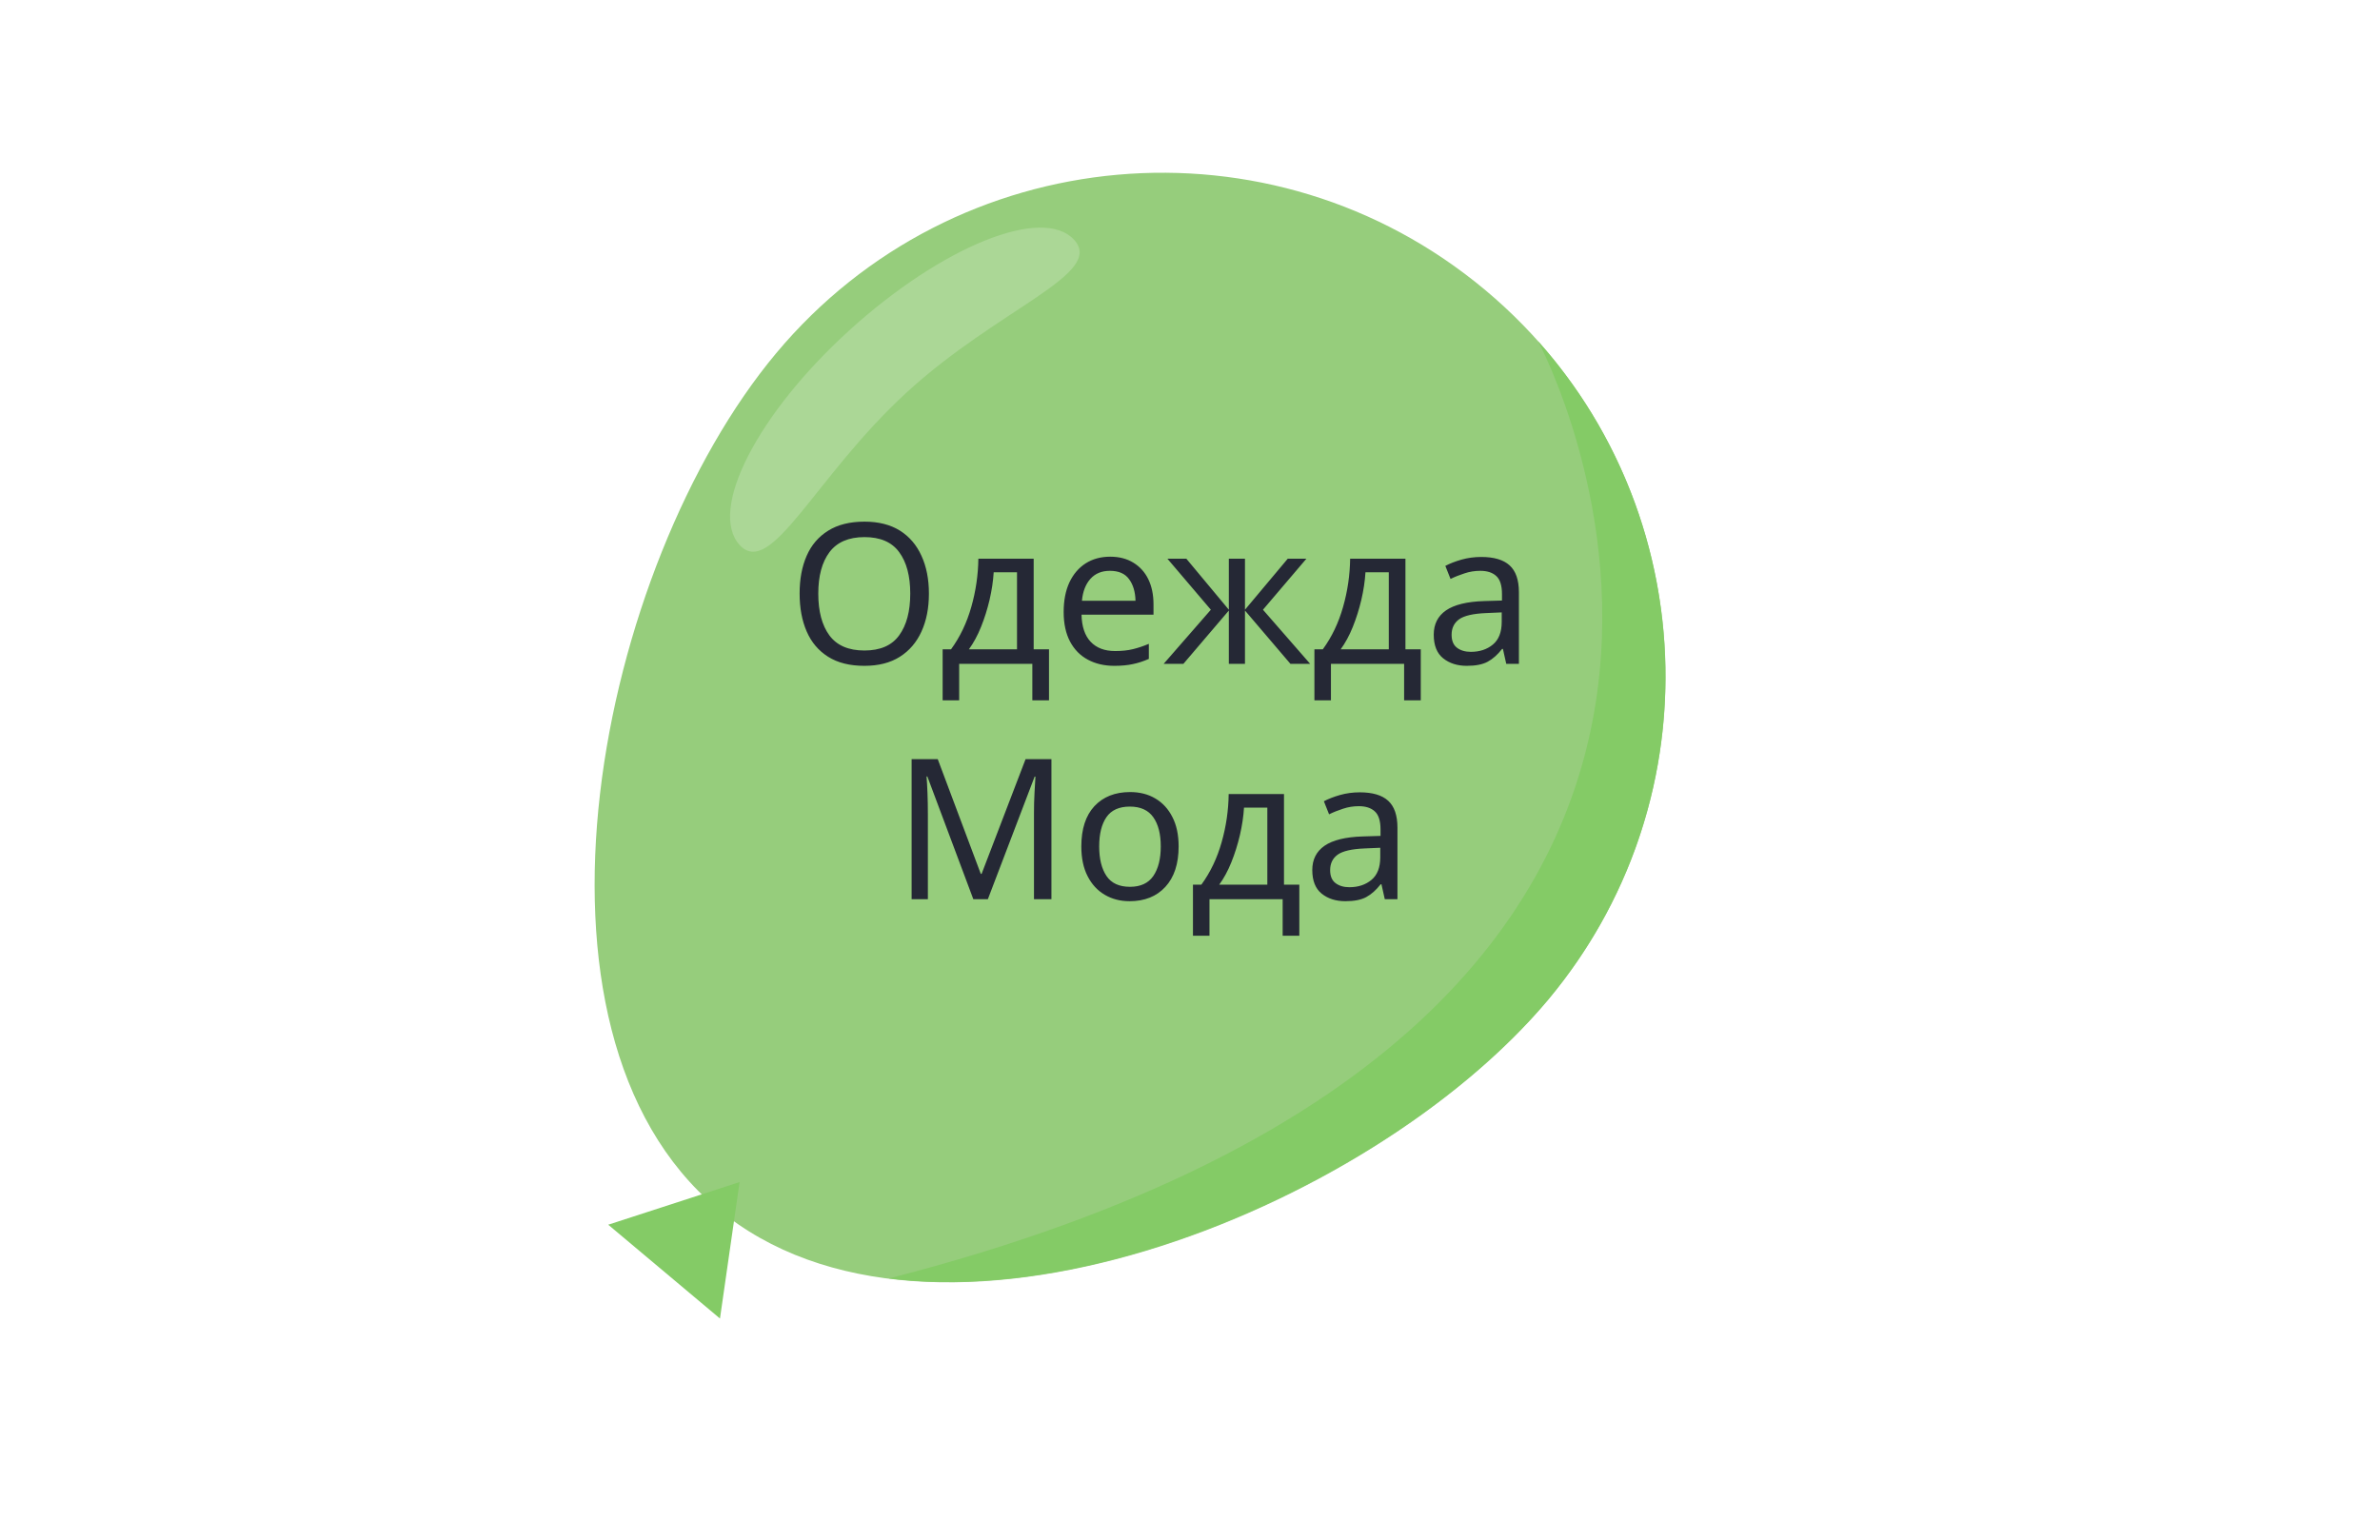
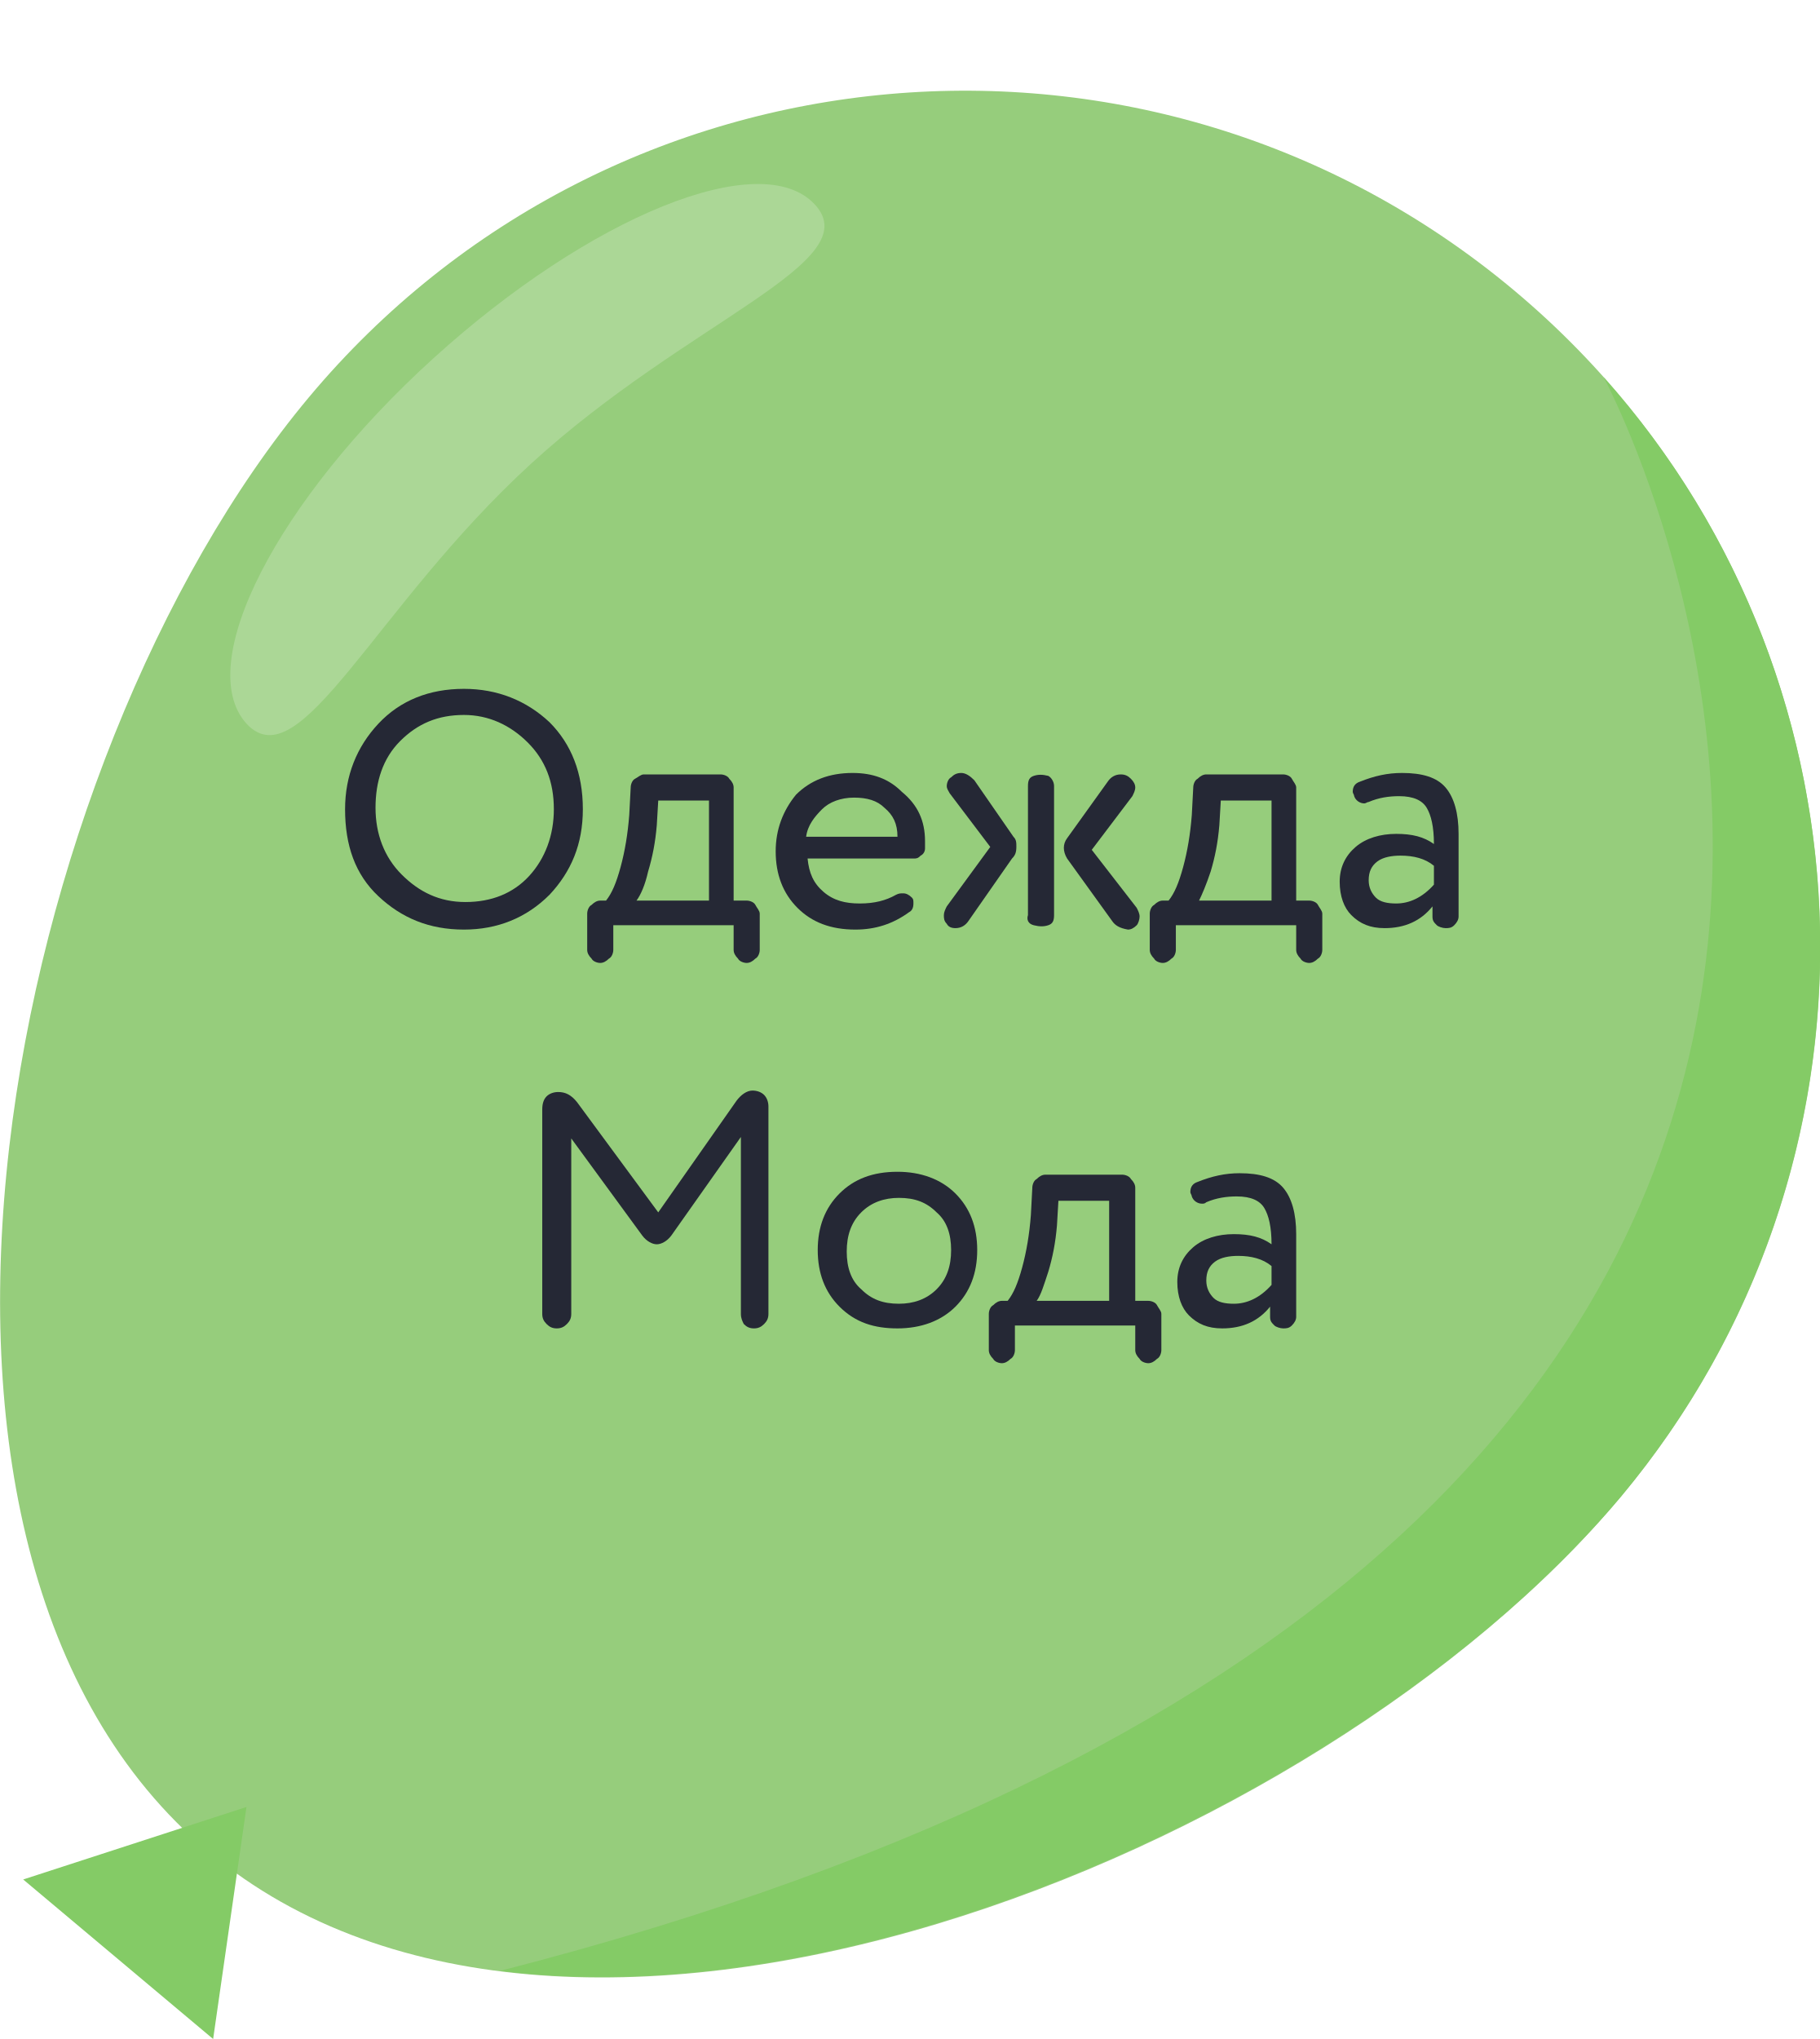
- <svg xmlns="http://www.w3.org/2000/svg" version="1.1" x="0px" y="0px" viewBox="0 0 279 180.5" enable-background="new 0 0 279 180.5" xml:space="preserve">
+ <svg xmlns="http://www.w3.org/2000/svg" version="1.1" id="Слой_1" x="0px" y="0px" viewBox="0 0 125.5 140.6" style="enable-background:new 0 0 125.5 140.6;" xml:space="preserve">
+   <style type="text/css">
+ 	.st0{fill:#96CD7C;}
+ 	.st1{fill:#84CB66;}
+ 	.st2{fill:#ABD796;}
+ 	.st3{fill:none;}
+ 	.st4{enable-background:new    ;}
+ 	.st5{fill:#252835;}
+ </style>
  <g id="Sky">
</g>
  <g id="Clouds">
</g>
  <g id="Button">
</g>
  <g id="B_1">
</g>
  <g id="B2">
</g>
  <g id="B3">
</g>
  <g id="B4">
</g>
  <g id="B5">
</g>
  <g id="B6">
    <g>
-       <path fill="#96CD7C" d="M181.5,117.2c-20.9,25-72.4,45.4-97.4,24.5S70.1,66.4,91,41.4s58.1-28.3,83.1-7.4S202.4,92.2,181.5,117.2z    " />
-       <polygon fill="#84CB66" points="86.7,138.6 71.3,143.6 84.4,154.6   " />
-       <path fill="#84CB66" d="M181.5,117.2c19-22.8,18-55.7-1.2-77.2l0,0c0,0,42.9,79.4-76.1,109.9C130.5,153.2,165.2,136.6,181.5,117.2    z" />
+       <path class="st0" d="M111.8,103.2c-20.9,25-72.4,45.4-97.4,24.5s-14-75.3,6.9-100.3S79.4-0.9,104.4,20S132.7,78.2,111.8,103.2z" />
+       <polygon class="st1" points="17,124.6 1.6,129.6 14.7,140.6   " />
+       <path class="st1" d="M111.8,103.2c19-22.8,18-55.7-1.2-77.2l0,0c0,0,42.9,79.4-76.1,109.9C60.8,139.2,95.5,122.6,111.8,103.2z" />
    </g>
-     <path fill="#ABD796" d="M106.3,46c-10.8,9.9-15.9,21.9-19.6,17.9c-3.7-4.1,2.1-15.4,12.9-25.2s22.6-14.6,26.3-10.6   C129.6,32.1,117.1,36.1,106.3,46z" />
+     <path class="st2" d="M36.6,32C25.8,41.9,20.7,53.9,17,49.9c-3.7-4.1,2.1-15.4,12.9-25.2s22.6-14.6,26.3-10.6   C59.9,18.1,47.4,22.1,36.6,32z" />
    <g>
-       <rect x="79.2" y="61.7" fill="none" width="107.2" height="75.3" />
-       <text transform="matrix(1 0 0 1 92.3308 77.836)">
-         <tspan x="0" y="0" fill="#252835" font-family="'CirceRounded-Regular'" font-size="23">Одежда</tspan>
-         <tspan x="12.3" y="27.6" fill="#252835" font-family="'CirceRounded-Regular'" font-size="23">Мода</tspan>
-       </text>
+       <rect x="9.5" y="47.7" class="st3" width="107.2" height="75.3" />
+       <g class="st4">
+         <path class="st5" d="M32,64.1c-2.4,0-4.3-0.8-5.9-2.3c-1.6-1.5-2.3-3.5-2.3-6c0-2.3,0.8-4.3,2.3-5.9c1.5-1.6,3.5-2.4,5.9-2.4     c2.3,0,4.3,0.8,5.9,2.3c1.5,1.5,2.3,3.5,2.3,6c0,2.4-0.8,4.3-2.3,5.9C36.3,63.3,34.3,64.1,32,64.1z M32,49.3     c-1.8,0-3.2,0.6-4.4,1.8c-1.2,1.2-1.7,2.8-1.7,4.6c0,1.8,0.6,3.4,1.8,4.6c1.2,1.2,2.6,1.9,4.4,1.9c1.8,0,3.3-0.6,4.4-1.8     c1.1-1.2,1.7-2.8,1.7-4.6c0-1.9-0.6-3.4-1.8-4.6C35.2,50,33.7,49.3,32,49.3z" />
+         <path class="st5" d="M50.7,63.8h-8.4v1.7c0,0.2-0.1,0.5-0.3,0.6c-0.2,0.2-0.4,0.3-0.6,0.3c-0.2,0-0.5-0.1-0.6-0.3     c-0.2-0.2-0.3-0.4-0.3-0.6V63c0-0.2,0.1-0.5,0.3-0.6c0.2-0.2,0.4-0.3,0.6-0.3h0.4c0.4-0.5,0.7-1.2,1-2.3c0.3-1.1,0.5-2.3,0.6-3.6     l0.1-1.9c0-0.2,0.1-0.5,0.3-0.6s0.4-0.3,0.6-0.3h5.3c0.2,0,0.5,0.1,0.6,0.3c0.2,0.2,0.3,0.4,0.3,0.6v7.8h0.9     c0.2,0,0.5,0.1,0.6,0.3s0.3,0.4,0.3,0.6v2.5c0,0.2-0.1,0.5-0.3,0.6c-0.2,0.2-0.4,0.3-0.6,0.3c-0.2,0-0.5-0.1-0.6-0.3     c-0.2-0.2-0.3-0.4-0.3-0.6V63.8z M43.9,62.1h5v-6.9h-3.5l-0.1,1.7c-0.1,1.2-0.3,2.2-0.6,3.2C44.5,61,44.2,61.7,43.9,62.1z" />
+         <path class="st5" d="M63.8,58c0,0.3,0,0.4,0,0.5c0,0.2-0.1,0.4-0.3,0.5c-0.2,0.2-0.3,0.2-0.5,0.2h-7.3c0.1,1,0.4,1.7,1.1,2.3     s1.5,0.8,2.5,0.8c1,0,1.8-0.2,2.5-0.6c0.2-0.1,0.3-0.1,0.5-0.1c0.2,0,0.4,0.1,0.6,0.3c0.1,0.1,0.1,0.2,0.1,0.4     c0,0.3-0.1,0.5-0.3,0.6c-1.1,0.8-2.3,1.2-3.7,1.2c-1.7,0-3-0.5-4-1.5c-1-1-1.5-2.3-1.5-3.9c0-1.5,0.5-2.8,1.4-3.9     c1-1,2.3-1.5,3.9-1.5c1.4,0,2.5,0.4,3.4,1.3C63.3,55.5,63.8,56.6,63.8,58z M55.6,57.7h6.3c0-0.9-0.3-1.5-0.9-2     c-0.5-0.5-1.2-0.7-2.1-0.7c-0.9,0-1.7,0.3-2.2,0.8S55.7,56.9,55.6,57.7z" />
+         <path class="st5" d="M69.8,59.2l-3,4.3c-0.2,0.3-0.5,0.5-0.9,0.5c-0.3,0-0.5-0.1-0.6-0.3c-0.2-0.2-0.2-0.4-0.2-0.6     c0-0.2,0.1-0.4,0.2-0.6l3-4.1l-2.8-3.7c-0.1-0.2-0.2-0.3-0.2-0.5c0-0.2,0.1-0.5,0.3-0.6c0.2-0.2,0.4-0.3,0.7-0.3     c0.3,0,0.6,0.2,0.9,0.5l2.7,3.9c0.2,0.2,0.2,0.4,0.2,0.7C70.1,58.8,70,59,69.8,59.2z M72.7,54.2v8.9c0,0.4-0.1,0.6-0.4,0.7     s-0.6,0.1-1,0s-0.5-0.4-0.4-0.7v-8.9c0-0.4,0.1-0.6,0.4-0.7c0.3-0.1,0.6-0.1,1,0C72.5,53.6,72.7,53.9,72.7,54.2z M76.7,63.5     l-3.1-4.3c-0.3-0.5-0.3-1,0-1.4l2.8-3.9c0.2-0.3,0.5-0.5,0.9-0.5c0.3,0,0.5,0.1,0.7,0.3c0.2,0.2,0.3,0.4,0.3,0.6     c0,0.2-0.1,0.4-0.2,0.6l-2.8,3.7l3.1,4c0.1,0.2,0.2,0.4,0.2,0.6c0,0.2-0.1,0.5-0.2,0.6c-0.2,0.2-0.4,0.3-0.6,0.3     C77.2,64,76.9,63.8,76.7,63.5z" />
+         <path class="st5" d="M89.5,63.8h-8.4v1.7c0,0.2-0.1,0.5-0.3,0.6c-0.2,0.2-0.4,0.3-0.6,0.3c-0.2,0-0.5-0.1-0.6-0.3     c-0.2-0.2-0.3-0.4-0.3-0.6V63c0-0.2,0.1-0.5,0.3-0.6c0.2-0.2,0.4-0.3,0.6-0.3h0.4c0.4-0.5,0.7-1.2,1-2.3s0.5-2.3,0.6-3.6l0.1-1.9     c0-0.2,0.1-0.5,0.3-0.6c0.2-0.2,0.4-0.3,0.6-0.3h5.3c0.2,0,0.5,0.1,0.6,0.3s0.3,0.4,0.3,0.6v7.8h0.9c0.2,0,0.5,0.1,0.6,0.3     s0.3,0.4,0.3,0.6v2.5c0,0.2-0.1,0.5-0.3,0.6c-0.2,0.2-0.4,0.3-0.6,0.3c-0.2,0-0.5-0.1-0.6-0.3c-0.2-0.2-0.3-0.4-0.3-0.6V63.8z      M82.7,62.1h5v-6.9h-3.5l-0.1,1.7c-0.1,1.2-0.3,2.2-0.6,3.2C83.2,61,82.9,61.7,82.7,62.1z" />
+         <path class="st5" d="M92.4,60.8c0-1,0.4-1.8,1.1-2.4c0.7-0.6,1.7-0.9,2.8-0.9c1.1,0,1.9,0.2,2.6,0.7c0-1.2-0.2-2-0.5-2.5     s-0.9-0.8-1.9-0.8c-0.7,0-1.4,0.1-2.1,0.4c-0.1,0-0.2,0.1-0.3,0.1c-0.3,0-0.6-0.2-0.7-0.5c0-0.1-0.1-0.2-0.1-0.3     c0-0.4,0.2-0.6,0.5-0.7c1-0.4,1.9-0.6,2.9-0.6c1.4,0,2.4,0.3,3,1c0.6,0.7,0.9,1.8,0.9,3.2v5.7c0,0.2-0.1,0.4-0.3,0.6     c-0.2,0.2-0.4,0.2-0.6,0.2s-0.5-0.1-0.6-0.2c-0.2-0.2-0.3-0.3-0.3-0.6v-0.7c-0.8,1-1.9,1.5-3.3,1.5c-1,0-1.7-0.3-2.3-0.9     C92.7,62.6,92.4,61.8,92.4,60.8z M98.9,61v-1.3c-0.6-0.5-1.4-0.7-2.3-0.7c-0.6,0-1.2,0.1-1.6,0.4c-0.4,0.3-0.6,0.7-0.6,1.3     c0,0.5,0.2,0.9,0.5,1.2s0.8,0.4,1.4,0.4C97.2,62.3,98.1,61.9,98.9,61z" />
+       </g>
+       <g class="st4">
+         <path class="st5" d="M51.1,90.6V78.4l-4.8,6.8c-0.3,0.4-0.7,0.6-1,0.6s-0.7-0.2-1-0.6l-4.9-6.7v12.1c0,0.3-0.1,0.5-0.3,0.7     c-0.2,0.2-0.4,0.3-0.7,0.3c-0.3,0-0.5-0.1-0.7-0.3c-0.2-0.2-0.3-0.4-0.3-0.7V76.5c0-0.4,0.1-0.7,0.3-0.9c0.2-0.2,0.5-0.3,0.8-0.3     c0.5,0,0.9,0.2,1.3,0.7l5.6,7.6l5.4-7.7c0.3-0.4,0.7-0.7,1.1-0.7c0.3,0,0.6,0.1,0.8,0.3S53,76,53,76.3v14.3     c0,0.3-0.1,0.5-0.3,0.7c-0.2,0.2-0.4,0.3-0.7,0.3c-0.3,0-0.5-0.1-0.7-0.3C51.2,91.1,51.1,90.9,51.1,90.6z" />
+         <path class="st5" d="M57.9,90.1c-1-1-1.5-2.3-1.5-3.9c0-1.6,0.5-2.9,1.5-3.9c1-1,2.3-1.5,4-1.5c1.6,0,3,0.5,4,1.5     c1,1,1.5,2.3,1.5,3.9c0,1.6-0.5,2.9-1.5,3.9c-1,1-2.4,1.5-4,1.5S59,91.2,57.9,90.1z M58.4,86.3c0,1.1,0.3,2,1,2.6     c0.7,0.7,1.5,1,2.6,1c1,0,1.9-0.3,2.6-1c0.7-0.7,1-1.6,1-2.7c0-1.1-0.3-2-1-2.6c-0.7-0.7-1.5-1-2.6-1c-1,0-1.9,0.3-2.6,1     C58.7,84.3,58.4,85.2,58.4,86.3z" />
+         <path class="st5" d="M78.3,91.4H70v1.7c0,0.2-0.1,0.5-0.3,0.6c-0.2,0.2-0.4,0.3-0.6,0.3c-0.2,0-0.5-0.1-0.6-0.3     c-0.2-0.2-0.3-0.4-0.3-0.6v-2.5c0-0.2,0.1-0.5,0.3-0.6c0.2-0.2,0.4-0.3,0.6-0.3h0.4c0.4-0.5,0.7-1.2,1-2.3     c0.3-1.1,0.5-2.3,0.6-3.6l0.1-1.9c0-0.2,0.1-0.5,0.3-0.6c0.2-0.2,0.4-0.3,0.6-0.3h5.3c0.2,0,0.5,0.1,0.6,0.3     c0.2,0.2,0.3,0.4,0.3,0.6v7.8h0.9c0.2,0,0.5,0.1,0.6,0.3s0.3,0.4,0.3,0.6v2.5c0,0.2-0.1,0.5-0.3,0.6c-0.2,0.2-0.4,0.3-0.6,0.3     c-0.2,0-0.5-0.1-0.6-0.3c-0.2-0.2-0.3-0.4-0.3-0.6V91.4z M71.5,89.7h5v-6.9H73l-0.1,1.7c-0.1,1.2-0.3,2.2-0.6,3.2     C72,88.6,71.8,89.3,71.5,89.7z" />
+         <path class="st5" d="M81.2,88.4c0-1,0.4-1.8,1.1-2.4c0.7-0.6,1.7-0.9,2.8-0.9c1.1,0,1.9,0.2,2.6,0.7c0-1.2-0.2-2-0.5-2.5     c-0.3-0.5-0.9-0.8-1.9-0.8c-0.7,0-1.4,0.1-2.1,0.4C83.1,83,83,83,82.9,83c-0.3,0-0.6-0.2-0.7-0.5c0-0.1-0.1-0.2-0.1-0.3     c0-0.4,0.2-0.6,0.5-0.7c1-0.4,1.9-0.6,2.9-0.6c1.4,0,2.4,0.3,3,1c0.6,0.7,0.9,1.8,0.9,3.2v5.7c0,0.2-0.1,0.4-0.3,0.6     c-0.2,0.2-0.4,0.2-0.6,0.2s-0.5-0.1-0.6-0.2c-0.2-0.2-0.3-0.3-0.3-0.6v-0.7c-0.8,1-1.9,1.5-3.3,1.5c-1,0-1.7-0.3-2.3-0.9     C81.5,90.2,81.2,89.4,81.2,88.4z M87.7,88.6v-1.3c-0.6-0.5-1.4-0.7-2.3-0.7c-0.6,0-1.2,0.1-1.6,0.4c-0.4,0.3-0.6,0.7-0.6,1.3     c0,0.5,0.2,0.9,0.5,1.2c0.3,0.3,0.8,0.4,1.4,0.4C86,89.9,86.9,89.5,87.7,88.6z" />
+       </g>
    </g>
  </g>
  <g id="B7">
</g>
  <g id="B8">
</g>
  <g id="B9">
</g>
  <g id="B10">
</g>
  <g id="B11">
</g>
  <g id="B12">
</g>
  <g id="B13">
</g>
  <g id="B14">
</g>
  <g id="B15">
</g>
  <g id="Head">
</g>
  <g id="B16">
</g>
  <g id="B17">
</g>
  <g id="B18">
</g>
  <g id="B19">
</g>
  <g id="B20">
</g>
  <g id="B21">
</g>
  <g id="B22">
</g>
  <g id="B23">
</g>
  <g id="B24">
</g>
  <g id="B25">
</g>
  <g id="B26">
</g>
  <g id="B27">
</g>
  <g id="B28">
</g>
  <g id="B29">
</g>
  <g id="B30">
</g>
  <g id="B31">
</g>
  <g id="B32">
</g>
  <g id="B33">
</g>
</svg>
